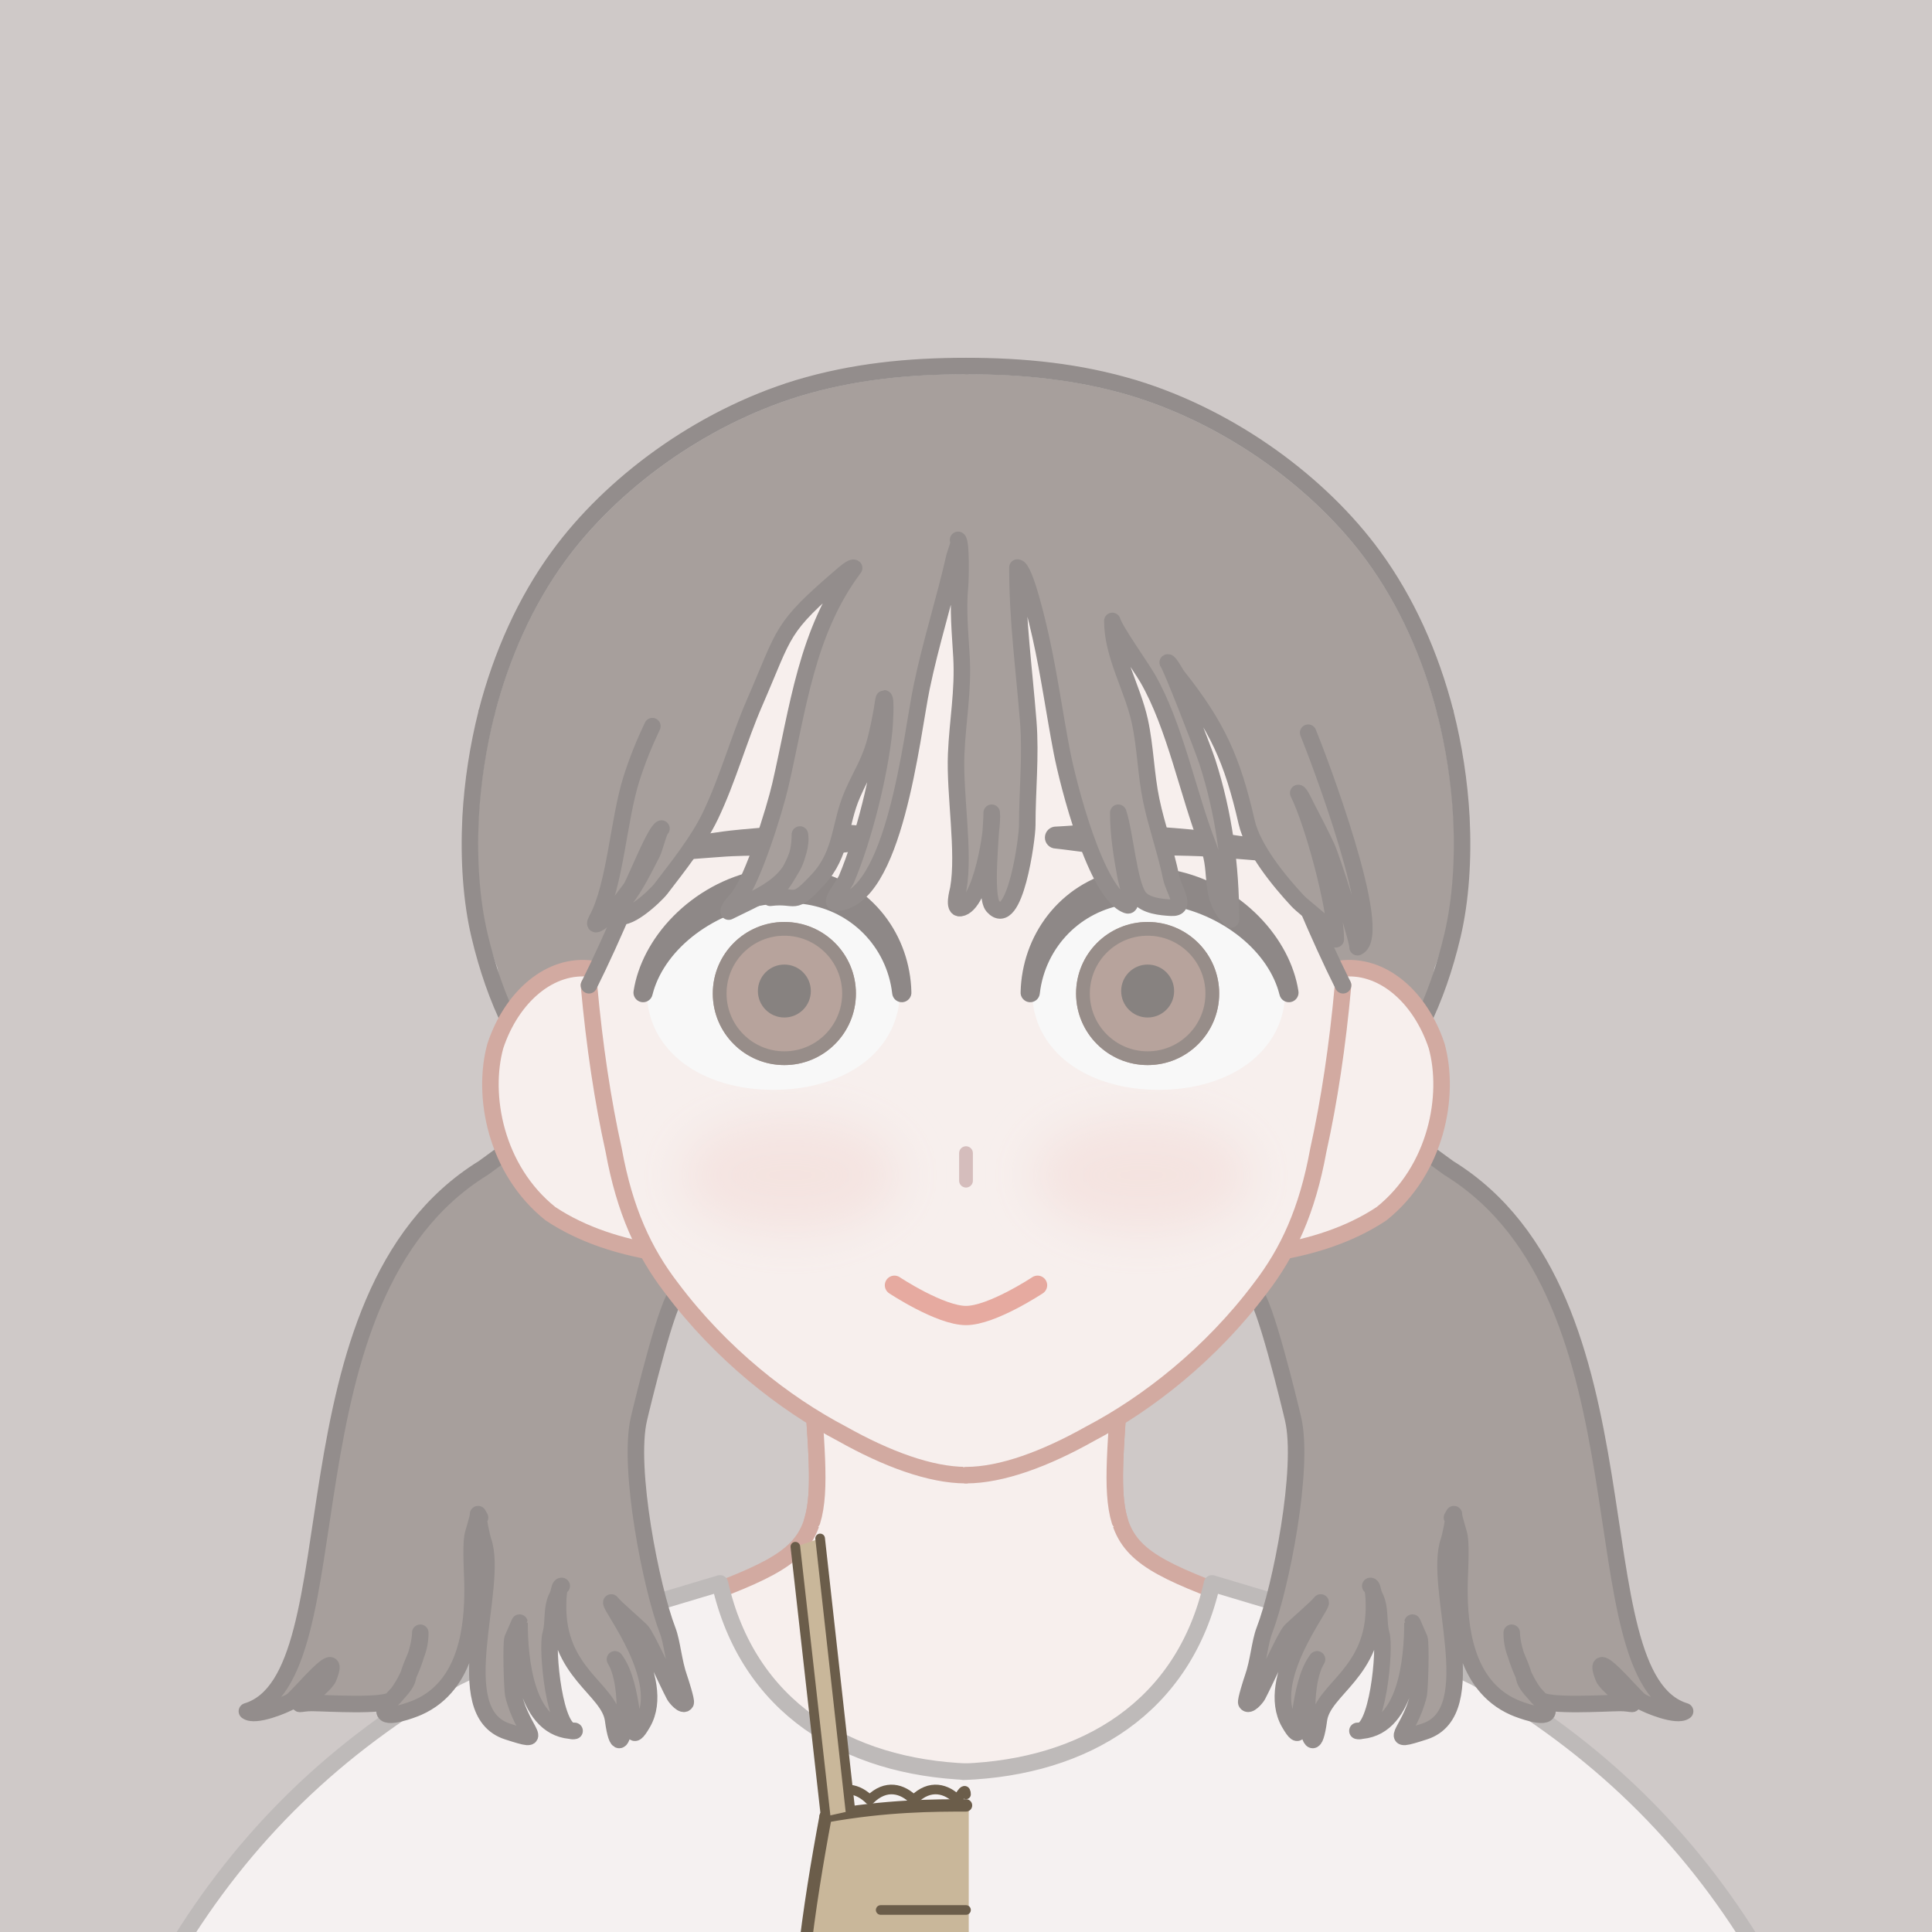
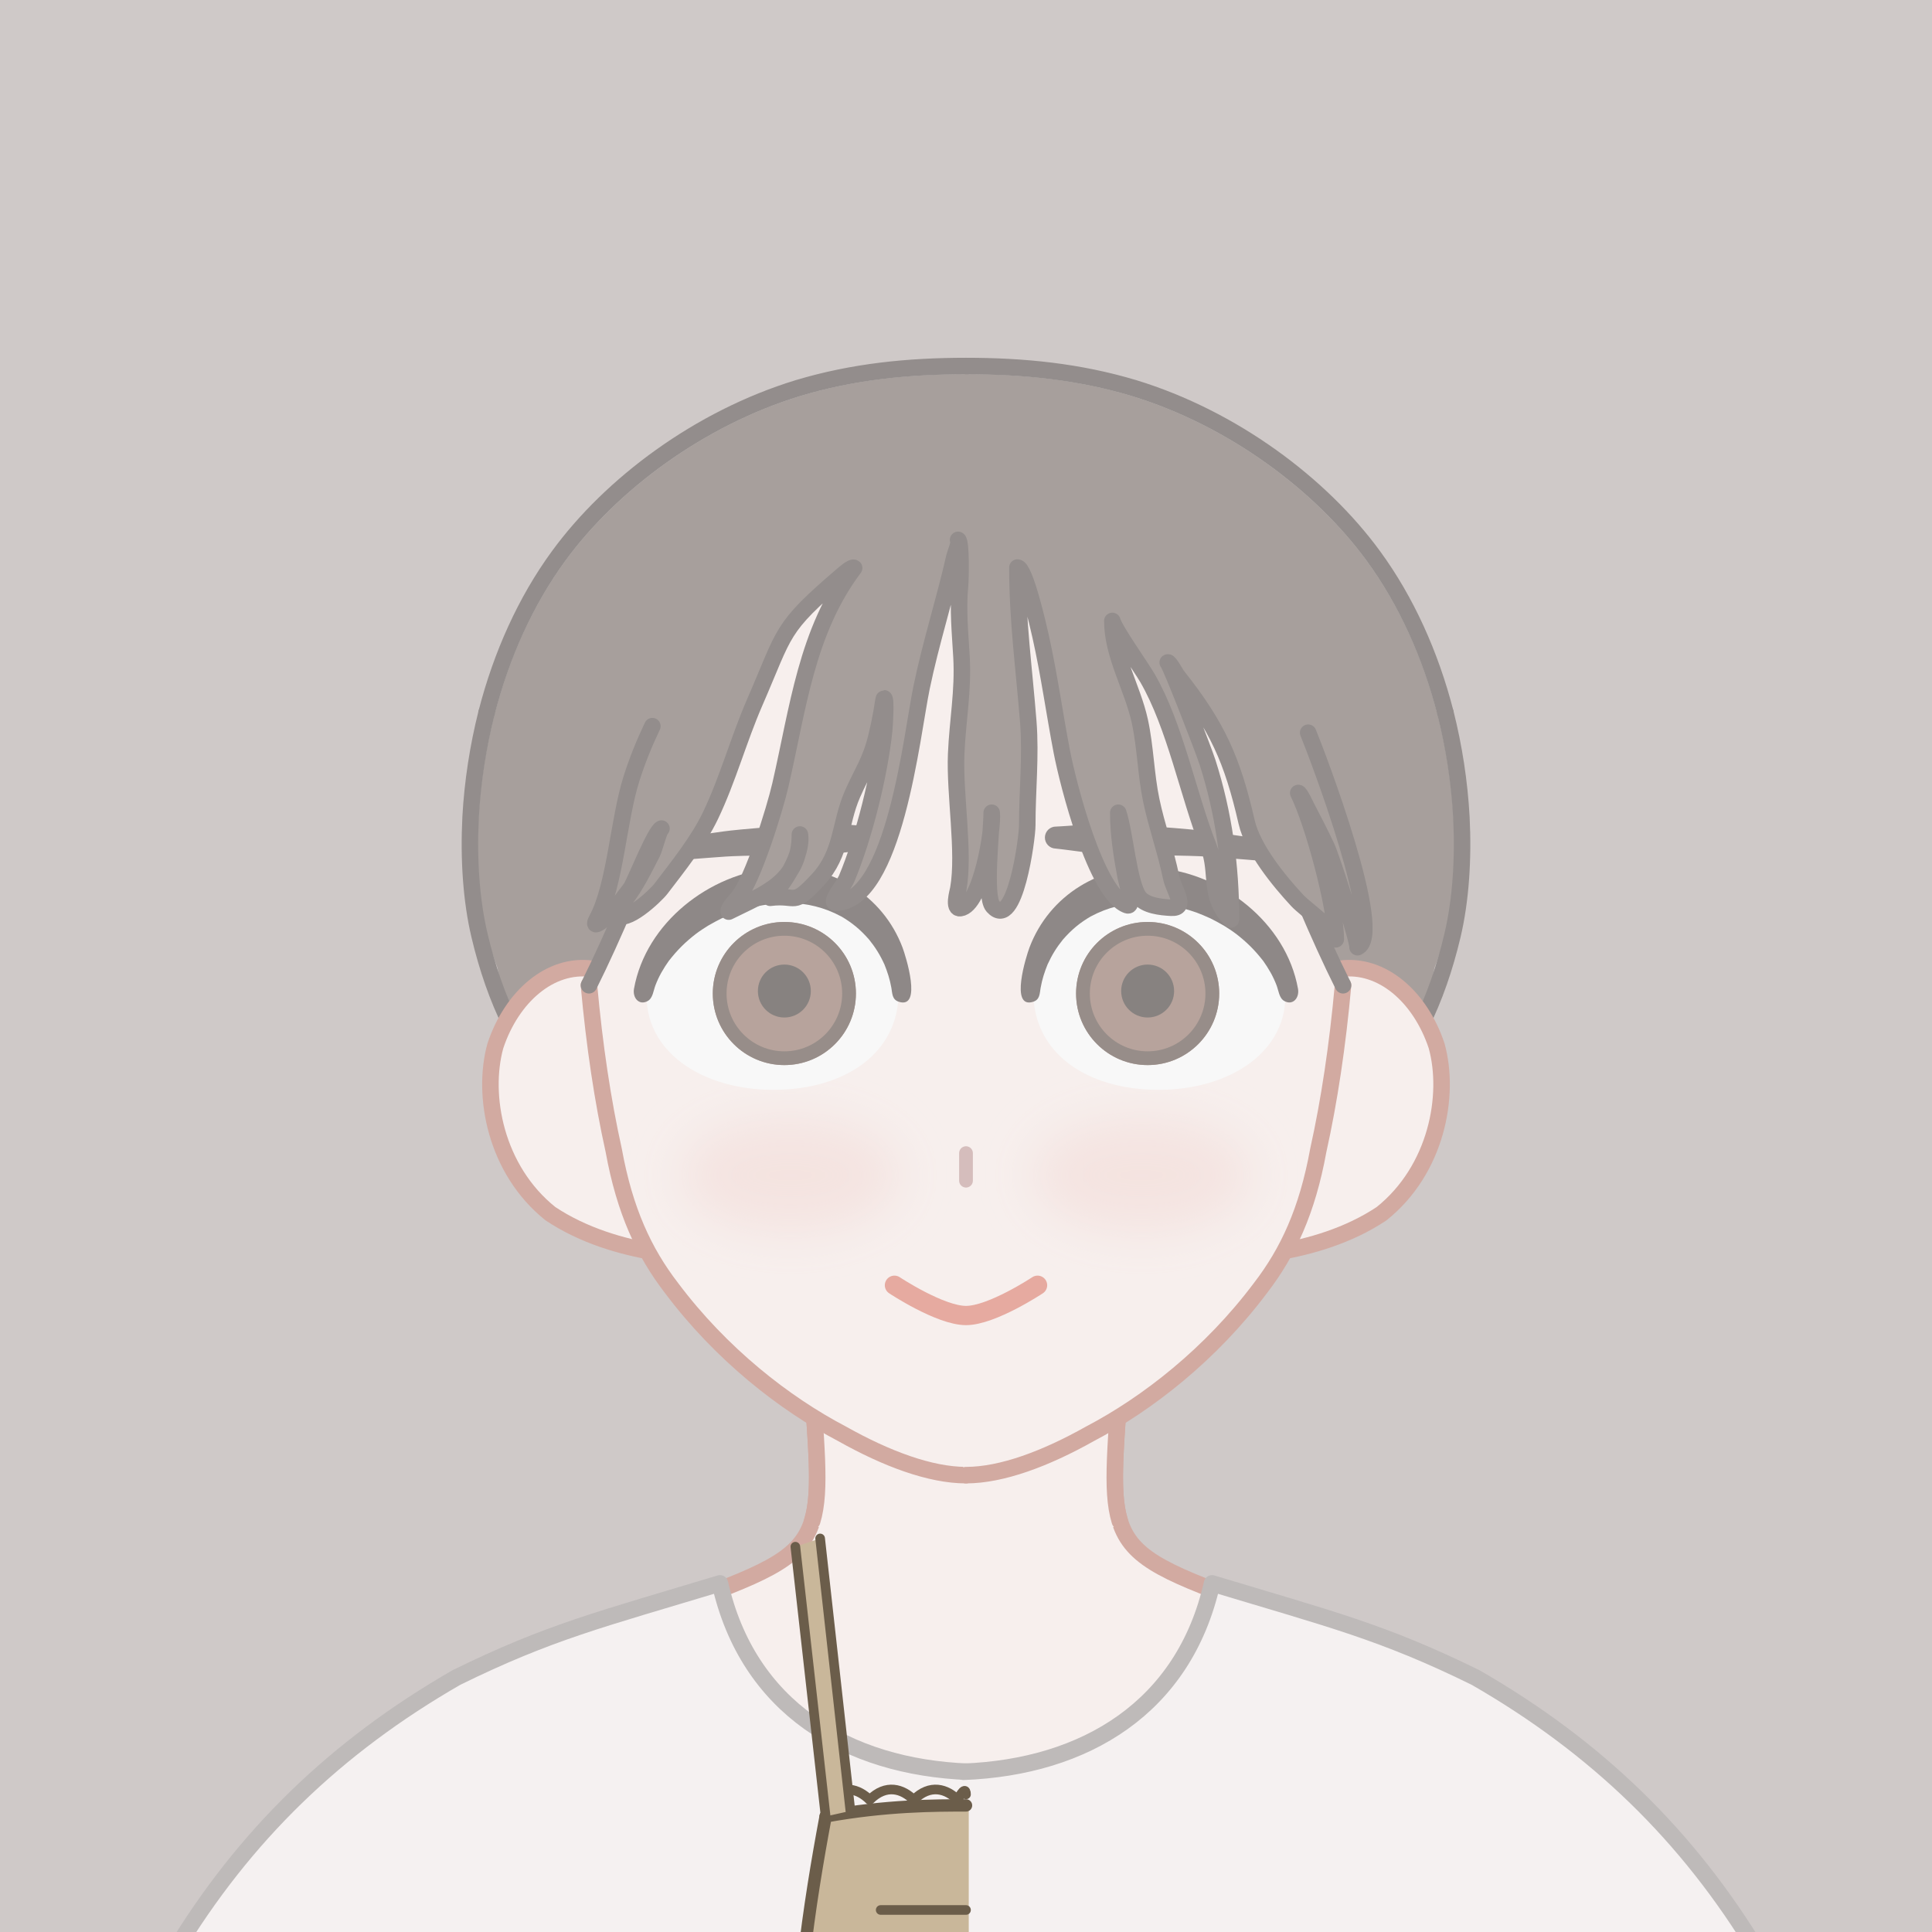
<svg xmlns="http://www.w3.org/2000/svg" width="702" height="702" viewBox="0 0 702 702">
  <g id="_ref">
    <g opacity="0.5">
      <defs>
        <clipPath id="makeup-blush-clip-path-32">
          <path d="M215.154 389.2 L359.154 389.2 L359.154 464.8 L215.154 464.8 Z" />
        </clipPath>
        <filter id="makeup-blush-filter-12" filterUnits="userSpaceOnUse" x="218.154" y="377" width="138" height="100" color-interpolation-filters="sRGB">
          <feGaussianBlur in="SourceGraphic" stdDeviation="9" color-interpolation-filters="linearRGB" />
        </filter>
        <clipPath id="cg-eye2">
-           <path d="M242 360 C242 338 262 326 288 326 C314 326 334 338 334 360 C334 382 314 396 288 396 C262 396 242 382 242 360 Z" fill="#ffffff" />
+           <path d="M242 360 C243.178 339.672 274.345 322.672 291.667 322.167 C315.335 321.476 333.5 338.667 333.5 360.667 C333.5 382.667 314 396 288 396 C262 396 240.727 381.963 242 360 Z" fill="#ffffff" />
        </clipPath>
      </defs>
      <rect width="702" height="702" fill="#ada19f" />
      <g data-layer="body">
        <g>
          <g>
            <path d="M295.671 489.536 C295.86 492.716 296.144 496.116 296.464 499.642 C297.826 514.657 301.926 539.769 294.878 553.441 C290.261 562.398 280.92 569.129 263.403 576.878 C201.389 604.31 121.546 617.454 90.97 686.317 C84.138 701.704 75.573 709.986 91.684 710.505 C172.929 713.121 257.936 710.936 339.784 711.863 C343.856 711.909 347.928 711.955 352 712 L352 490 C333.295 490 314.238 489.776 295.671 489.536 Z" fill="#fdeeea" />
            <path d="M82.239 710.936 C110.769 630.434 156.416 616.431 231.1 588.839 C305.46 561.366 299.091 568.122 294.374 492.286 C294.334 491.649 294.298 491.019 294.267 490.397" fill="none" stroke="#b46352" stroke-width="6" stroke-linecap="round" stroke-linejoin="round" />
            <path d="M214.397 621.514 C239.223 625.184 260.265 629.212 285.965 632.16 C304.952 634.337 315.621 632.997 329.595 648.055" fill="none" stroke="#b46352" stroke-width="5" stroke-linecap="round" opacity="0.35" />
          </g>
        </g>
        <g transform="translate(702 0) scale(-1 1)">
          <g>
            <path d="M295.671 489.536 C295.86 492.716 296.144 496.116 296.464 499.642 C297.826 514.657 301.926 539.769 294.878 553.441 C290.261 562.398 280.92 569.129 263.403 576.878 C201.389 604.31 121.546 617.454 90.97 686.317 C84.138 701.704 75.573 709.986 91.684 710.505 C172.929 713.121 257.936 710.936 339.784 711.863 C343.856 711.909 347.928 711.955 352 712 L352 490 C333.295 490 314.238 489.776 295.671 489.536 Z" fill="#fdeeea" />
            <path d="M82.239 710.936 C110.769 630.434 156.416 616.431 231.1 588.839 C305.46 561.366 299.091 568.122 294.374 492.286 C294.334 491.649 294.298 491.019 294.267 490.397" fill="none" stroke="#b46352" stroke-width="6" stroke-linecap="round" stroke-linejoin="round" />
            <path d="M214.397 621.514 C239.223 625.184 260.265 629.212 285.965 632.16 C304.952 634.337 315.621 632.997 329.595 648.055" fill="none" stroke="#b46352" stroke-width="5" stroke-linecap="round" opacity="0.35" />
          </g>
        </g>
      </g>
      <g data-layer="cloth">
        <g>
          <g />
          <g>
            <path d="M74.27 711.857 C75.096 711.857 79.455 711.785 79.27 710.857 C79.988 711.754 79.98 711.045 80.769 711.677 L352 712 L352 643.827 C352 643.827 331.27 644.738 331.27 640.857 C331.27 641.677 314.183 637.136 312.712 636.525 C293.686 628.622 281.108 615.775 268.622 596.894 C267.434 595.098 260.906 575.253 260.906 575.253 C260.906 575.253 250.529 579.563 238.02 583.014 C214.672 589.456 172.415 606.101 167.717 608.731 C138.02 625.357 104.398 654.614 83.864 679.173 C78.119 686.044 53.378 710.723 70.211 711.756 C71.508 711.835 72.891 711.857 74.27 711.857 Z" fill="#f9f2f1" />
            <path d="M63.073 709.523 C88.77 666.857 122.1 634.7 165.83 609.54 C199.77 592.857 218.52 588.357 261.6 575.333 C271.77 620.357 307.667 642.084 351.917 643.784" fill="none" stroke="#8b8382" stroke-width="6" stroke-linecap="round" stroke-linejoin="round" />
          </g>
        </g>
        <g transform="translate(702 0) scale(-1 1)">
          <g />
          <g>
            <path d="M74.27 711.857 C75.096 711.857 79.455 711.785 79.27 710.857 C79.988 711.754 79.98 711.045 80.769 711.677 L352 712 L352 643.827 C352 643.827 331.27 644.738 331.27 640.857 C331.27 641.677 314.183 637.136 312.712 636.525 C293.686 628.622 281.108 615.775 268.622 596.894 C267.434 595.098 260.906 575.253 260.906 575.253 C260.906 575.253 250.529 579.563 238.02 583.014 C214.672 589.456 172.415 606.101 167.717 608.731 C138.02 625.357 104.398 654.614 83.864 679.173 C78.119 686.044 53.378 710.723 70.211 711.756 C71.508 711.835 72.891 711.857 74.27 711.857 Z" fill="#f9f2f1" />
            <path d="M63.073 709.523 C88.77 666.857 122.1 634.7 165.83 609.54 C199.77 592.857 218.52 588.357 261.6 575.333 C271.77 620.357 307.667 642.084 351.917 643.784" fill="none" stroke="#8b8382" stroke-width="6" stroke-linecap="round" stroke-linejoin="round" />
          </g>
        </g>
      </g>
      <g data-layer="skinNeck">
        <g>
          <g>
            <path d="M296.464 499.642 C296.144 496.116 295.86 492.716 295.671 489.536 C314.238 489.776 333.295 490 352 490 L352 562.636 L351.354 562.564 L345.706 561.869 C333.876 560.36 321.926 558.6 310.081 557.018 C306.575 556.55 293.84 555.879 295.498 552.147 C301.677 538.233 297.784 514.195 296.464 499.642 Z" fill="#fdeeea" />
            <path d="M295.107 552.726 C298.619 541.358 296.351 524.081 294.374 492.286" fill="none" stroke="#b46352" stroke-width="6" stroke-linecap="round" stroke-linejoin="round" />
          </g>
        </g>
        <g transform="translate(702 0) scale(-1 1)">
          <g>
            <path d="M296.464 499.642 C296.144 496.116 295.86 492.716 295.671 489.536 C314.238 489.776 333.295 490 352 490 L352 562.636 L351.354 562.564 L345.706 561.869 C333.876 560.36 321.926 558.6 310.081 557.018 C306.575 556.55 293.84 555.879 295.498 552.147 C301.677 538.233 297.784 514.195 296.464 499.642 Z" fill="#fdeeea" />
            <path d="M295.107 552.726 C298.619 541.358 296.351 524.081 294.374 492.286" fill="none" stroke="#b46352" stroke-width="6" stroke-linecap="round" stroke-linejoin="round" />
          </g>
        </g>
      </g>
-       <g data-layer="hairMid">
-         <g>
-           <g>
-             <path d="M246.346 470.051 C252.058 457.884 251.33 448.199 243.07 434.669 C238.956 426.719 237.325 420.839 228.711 415.289 C206.623 401.069 195.92 409.499 175.625 424.389 C99.328 471.409 130.552 609.403 89.711 621.793 C92.696 624.063 103.403 619.583 105.822 618.153 C108.255 616.713 124.757 596.133 119.336 609.653 C118.582 611.533 113.631 615.683 111.427 617.133 C106.635 620.283 109.057 618.723 113.403 618.773 C118.927 618.823 139.489 620.153 142.388 617.583 C147.818 612.773 152.711 599.273 152.711 593.263 C152.711 600.773 149.385 603.763 148.149 609.773 C147.304 613.873 139.593 619.023 139.706 621.733 C139.843 625.043 149.803 621.283 151.883 620.363 C170.299 612.233 171.711 589.693 171.711 577.413 C171.711 572.163 170.979 563.063 171.67 558.353 C171.876 556.953 173.9 551.093 173.711 550.173 C173.96 550.589 174.197 551.005 174.421 551.422 L174.11 550.922 C173.439 551.258 175.192 558.829 175.579 559.922 C181.477 576.576 162.297 622.015 184.409 629.153 C199.261 633.947 190.038 630.137 186.546 615.971 C186.03 613.875 185.61 597.159 186.226 595.409 C186.446 594.785 188.796 589.666 188.777 589.589 C188.777 602.195 190.785 628.922 208.777 628.922 C201.455 630.753 198.534 598.933 200.068 593.773 C201.338 589.499 200.169 584.271 202.538 579.84 C203.243 578.52 203.238 576.081 204.11 576.256 C202.849 576.003 202.797 581.895 202.777 582.922 C202.285 607.842 221.252 613.552 222.777 624.922 C225.695 646.676 230.392 614.04 223.444 602.922 C227.157 607.873 228.466 615.721 229.444 621.589 C230.324 626.871 228.975 634.026 233.57 626.033 C242.692 610.164 221.67 584.015 222.11 582.256 C223.525 584.142 230.728 590.225 232.983 592.471 C235.024 594.505 242.514 611.398 245.016 616.038 C245.475 616.889 248.24 620.248 249.146 618.672 C249.502 618.052 247.263 611.007 246.804 609.719 C244.719 603.857 244.271 596.797 242.595 592.453 C236.61 576.947 227.965 533.366 232.163 515.515 C233.177 511.198 242.851 470.916 246.346 470.051 Z" fill="#5d4e48" stroke="#352a27" stroke-width="6" stroke-linecap="round" stroke-linejoin="round" />
-           </g>
-         </g>
-         <g transform="translate(702 0) scale(-1 1)">
-           <g>
-             <path d="M246.346 470.051 C252.058 457.884 251.33 448.199 243.07 434.669 C238.956 426.719 237.325 420.839 228.711 415.289 C206.623 401.069 195.92 409.499 175.625 424.389 C99.328 471.409 130.552 609.403 89.711 621.793 C92.696 624.063 103.403 619.583 105.822 618.153 C108.255 616.713 124.757 596.133 119.336 609.653 C118.582 611.533 113.631 615.683 111.427 617.133 C106.635 620.283 109.057 618.723 113.403 618.773 C118.927 618.823 139.489 620.153 142.388 617.583 C147.818 612.773 152.711 599.273 152.711 593.263 C152.711 600.773 149.385 603.763 148.149 609.773 C147.304 613.873 139.593 619.023 139.706 621.733 C139.843 625.043 149.803 621.283 151.883 620.363 C170.299 612.233 171.711 589.693 171.711 577.413 C171.711 572.163 170.979 563.063 171.67 558.353 C171.876 556.953 173.9 551.093 173.711 550.173 C173.96 550.589 174.197 551.005 174.421 551.422 L174.11 550.922 C173.439 551.258 175.192 558.829 175.579 559.922 C181.477 576.576 162.297 622.015 184.409 629.153 C199.261 633.947 190.038 630.137 186.546 615.971 C186.03 613.875 185.61 597.159 186.226 595.409 C186.446 594.785 188.796 589.666 188.777 589.589 C188.777 602.195 190.785 628.922 208.777 628.922 C201.455 630.753 198.534 598.933 200.068 593.773 C201.338 589.499 200.169 584.271 202.538 579.84 C203.243 578.52 203.238 576.081 204.11 576.256 C202.849 576.003 202.797 581.895 202.777 582.922 C202.285 607.842 221.252 613.552 222.777 624.922 C225.695 646.676 230.392 614.04 223.444 602.922 C227.157 607.873 228.466 615.721 229.444 621.589 C230.324 626.871 228.975 634.026 233.57 626.033 C242.692 610.164 221.67 584.015 222.11 582.256 C223.525 584.142 230.728 590.225 232.983 592.471 C235.024 594.505 242.514 611.398 245.016 616.038 C245.475 616.889 248.24 620.248 249.146 618.672 C249.502 618.052 247.263 611.007 246.804 609.719 C244.719 603.857 244.271 596.797 242.595 592.453 C236.61 576.947 227.965 533.366 232.163 515.515 C233.177 511.198 242.851 470.916 246.346 470.051 Z" fill="#5d4e48" stroke="#352a27" stroke-width="6" stroke-linecap="round" stroke-linejoin="round" />
-           </g>
-         </g>
-       </g>
      <g data-layer="hairBase">
        <g>
          <g>
            <path d="M352 381.448 L352 135.951 L351.016 135.951 C330.344 135.951 310.656 137.919 290.968 143.826 C255.53 154.654 224.03 178.279 205.327 203.873 C186.623 229.467 175.795 262.936 173.826 297.39 C172.842 317.077 174.811 336.765 180.717 351.531 C182.027 358.081 184.209 364.632 187.262 370.602 C187.365 370.682 201.168 393.038 203.562 396.448 C204.832 398.257 211.612 404.019 213.517 405.842 C223.248 415.153 227.833 417.061 239.562 423.948 C253.821 432.321 287.168 441.633 303.192 437.819 C328.028 431.907 350.54 430.17 351.074 398.222 C351.102 396.519 351.452 381.949 352 381.448 Z" fill="#5d4e48" />
          </g>
          <g>
            <path d="M351 133 C330 133 310 135 290 141 C254 152 222 176 203 202 C191 218.4 182.2 238 176.8 259" fill="none" stroke="#352a27" stroke-width="6" stroke-linecap="round" stroke-linejoin="round" />
          </g>
          <g>
            <path d="M176.8 259 C173.7 271.3 171.7 284.1 171 297 C170.247 312.067 171.196 327.134 174.275 340.064 C179.731 362.97 189.199 384.12 205.639 400.625 C218.159 413.194 231.61 422.103 248.042 428.491 C248.47 428.658 248.896 428.816 249.319 428.964 C252.635 430.122 260.334 430.818 262.896 432.282" fill="none" stroke="#352a27" stroke-width="6" stroke-linecap="round" stroke-linejoin="round" />
          </g>
        </g>
        <g transform="translate(702 0) scale(-1 1)">
          <g>
            <path d="M352 381.448 L352 135.951 L351.016 135.951 C330.344 135.951 310.656 137.919 290.968 143.826 C255.53 154.654 224.03 178.279 205.327 203.873 C186.623 229.467 175.795 262.936 173.826 297.39 C172.842 317.077 174.811 336.765 180.717 351.531 C182.027 358.081 184.209 364.632 187.262 370.602 C187.365 370.682 201.168 393.038 203.562 396.448 C204.832 398.257 211.612 404.019 213.517 405.842 C223.248 415.153 227.833 417.061 239.562 423.948 C253.821 432.321 287.168 441.633 303.192 437.819 C328.028 431.907 350.54 430.17 351.074 398.222 C351.102 396.519 351.452 381.949 352 381.448 Z" fill="#5d4e48" />
          </g>
          <g>
            <path d="M351 133 C330 133 310 135 290 141 C254 152 222 176 203 202 C191 218.4 182.2 238 176.8 259" fill="none" stroke="#352a27" stroke-width="6" stroke-linecap="round" stroke-linejoin="round" />
          </g>
          <g>
            <path d="M176.8 259 C173.7 271.3 171.7 284.1 171 297 C170.247 312.067 171.196 327.134 174.275 340.064 C179.731 362.97 189.199 384.12 205.639 400.625 C218.159 413.194 231.61 422.103 248.042 428.491 C248.47 428.658 248.896 428.816 249.319 428.964 C252.635 430.122 260.334 430.818 262.896 432.282" fill="none" stroke="#352a27" stroke-width="6" stroke-linecap="round" stroke-linejoin="round" />
          </g>
        </g>
      </g>
      <g data-layer="ear">
        <g>
          <g>
            <path d="M215 352 C200 350 186 362 180 380 C175 398 180 425 200 441 C212 449 226 453 238 455 L225 380 Z" fill="#fdeeea" />
            <path d="M215 352 C200 350 186 362 180 380 C175 398 180 425 200 441 C212 449 226 453 238 455" fill="none" stroke="#b46352" stroke-width="6" stroke-linecap="round" stroke-linejoin="round" />
          </g>
        </g>
        <g transform="translate(702 0) scale(-1 1)">
          <g>
            <path d="M215 352 C200 350 186 362 180 380 C175 398 180 425 200 441 C212 449 226 453 238 455 L225 380 Z" fill="#fdeeea" />
            <path d="M215 352 C200 350 186 362 180 380 C175 398 180 425 200 441 C212 449 226 453 238 455" fill="none" stroke="#b46352" stroke-width="6" stroke-linecap="round" stroke-linejoin="round" />
          </g>
        </g>
      </g>
      <g data-layer="face">
        <g>
          <g>
            <path d="M352 200 L351 200 C322 200 296 208 278 228 C262 246 250 272 240 298 C232 318 223 340 214 358 C216 380 219 400 223 418 C227 440 234 455 244 468 C262 492 285 510 306 521 C322 530 338 536 351 536 L352 536 Z" fill="#fdeeea" />
            <path d="M214 358 C216 380 219 400 223 418 C227 440 234 455 244 468 C262 492 285 510 306 521 C322 530 338 536 351 536" fill="none" stroke="#b46352" stroke-width="6" stroke-linecap="round" stroke-linejoin="round" />
          </g>
        </g>
        <g transform="translate(702 0) scale(-1 1)">
          <g>
            <path d="M352 200 L351 200 C322 200 296 208 278 228 C262 246 250 272 240 298 C232 318 223 340 214 358 C216 380 219 400 223 418 C227 440 234 455 244 468 C262 492 285 510 306 521 C322 530 338 536 351 536 L352 536 Z" fill="#fdeeea" />
            <path d="M214 358 C216 380 219 400 223 418 C227 440 234 455 244 468 C262 492 285 510 306 521 C322 530 338 536 351 536" fill="none" stroke="#b46352" stroke-width="6" stroke-linecap="round" stroke-linejoin="round" />
          </g>
        </g>
      </g>
      <g data-layer="makeup">
        <g>
          <g>
            <g clip-path="url(#makeup-blush-clip-path-32)">
              <g filter="url(#makeup-blush-filter-12)">
                <ellipse cx="287.154" cy="427" rx="40" ry="21" fill="#f3bfb8" opacity="0.5" />
              </g>
            </g>
          </g>
        </g>
        <g transform="translate(702 0) scale(-1 1)">
          <g>
            <g clip-path="url(#makeup-blush-clip-path-32)">
              <g filter="url(#makeup-blush-filter-12)">
                <ellipse cx="287.154" cy="427" rx="40" ry="21" fill="#f3bfb8" opacity="0.5" />
              </g>
            </g>
          </g>
        </g>
      </g>
      <g data-layer="mouth">
        <g>
          <path d="M351 419 L351 429" fill="none" stroke="#b98a88" stroke-width="5" stroke-linecap="round" />
        </g>
        <g>
          <path d="M325 467 C325 467 341.59 478 351 478 C360.41 478 377 467 377 467" fill="none" stroke="#dc6450" stroke-width="7" stroke-linecap="round" stroke-linejoin="round" />
        </g>
      </g>
      <g data-layer="eye">
        <g transform="translate(285 361) scale(1) translate(-292 -361)">
-           <path d="M242 360 C242 338 262 326 288 326 C314 326 334 338 334 360 C334 382 314 396 288 396 C262 396 242 382 242 360 Z" fill="#ffffff" />
+           <path d="M242 360 C243.178 339.672 274.345 322.672 291.667 322.167 C315.335 321.476 333.5 338.667 333.5 360.667 C333.5 382.667 314 396 288 396 C262 396 240.727 381.963 242 360 Z" fill="#ffffff" />
          <g clip-path="url(#cg-eye2)">
            <g transform="translate(292 361) scale(0.26)">
              <g transform="translate(-110 -110) scale(1)">
                <g>
                  <circle cx="110" cy="110" r="100" fill="#7e5647" />
                  <circle cx="110" cy="106.526" r="37" fill="#1e1410" />
                </g>
              </g>
            </g>
            <circle cx="292" cy="361" r="23.5" fill="none" stroke="#3e2a22" stroke-width="5" />
          </g>
          <g>
-             <polygon points="237.252,359.897 237.551,358.24 237.883,356.76 237.941,356.513 238.406,354.792 238.803,353.526 238.951,353.061 239.578,351.317 239.962,350.368 240.28,349.584 241.058,347.862 241.344,347.294 241.925,346.127 242.867,344.408 242.928,344.314 243.885,342.708 244.617,341.579 244.985,341.016 246.164,339.343 246.569,338.814 247.417,337.698 248.568,336.29 248.745,336.08 250.15,334.489 250.84,333.764 251.624,332.938 253.169,331.426 253.251,331.357 254.778,329.959 255.664,329.208 256.451,328.542 258.188,327.176 258.338,327.071 259.976,325.871 260.978,325.193 261.816,324.627 263.713,323.445 263.884,323.351 265.648,322.334 266.723,321.768 267.619,321.299 269.636,320.333 269.832,320.251 271.687,319.443 272.839,318.994 273.747,318.642 275.844,317.917 276.12,317.835 277.977,317.271 279.259,316.935 280.089,316.72 282.225,316.252 282.674,316.172 284.386,315.867 285.904,315.658 286.538,315.572 288.676,315.367 289.401,315.327 290.829,315.25 292.642,315.226 293.004,315.221 295.029,315.28 296.147,315.36 297.018,315.423 298.974,315.649 299.642,315.754 300.899,315.956 302.839,316.351 303.092,316.412 304.736,316.824 306.239,317.271 306.592,317.373 308.418,318.001 309.548,318.446 310.23,318.713 311.993,319.495 312.749,319.869 313.708,320.347 315.391,321.276 315.82,321.534 317.035,322.277 318.624,323.341 318.745,323.424 320.158,324.467 321.316,325.4 321.654,325.667 323.091,326.923 323.903,327.696 324.47,328.235 325.79,329.602 326.297,330.172 327.055,331.028 328.256,332.499 328.49,332.806 329.392,334.018 330.352,335.425 330.465,335.582 331.471,337.186 332.122,338.33 332.409,338.828 333.281,340.508 333.67,341.338 334.08,342.214 334.808,343.949 334.992,344.434 335.468,345.715 336.057,347.505 336.088,347.599 336.571,349.304 336.901,350.668 337.014,351.126 337.388,352.973 337.543,353.928 337.688,354.817 337.915,356.668 337.962,357.21 338.072,358.537 338.153,360.357 338.146,361.044 338.006,361.715 337.737,362.346 337.35,362.913 336.861,363.394 336.286,363.769 335.65,364.026 334.976,364.153 334.29,364.146 333.618,364.006 332.987,363.737 332.42,363.35 331.94,362.861 331.564,362.286 331.308,361.65 331.18,360.976 330.952,359.311 330.741,358.141 330.667,357.75 330.321,356.221 330.125,355.498 329.911,354.712 329.435,353.212 329.326,352.918 328.903,351.751 328.295,350.262 328.289,350.247 332.186,348.915 328.346,350.404 327.667,348.922 327.122,347.855 326.963,347.551 326.209,346.222 325.793,345.553 325.404,344.931 324.546,343.673 324.313,343.364 323.644,342.461 322.641,341.211 326.581,338.437 322.758,341.37 322.695,341.298 321.707,340.166 320.806,339.215 320.678,339.088 319.611,338.057 318.914,337.435 318.503,337.07 317.368,336.138 316.918,335.8 316.202,335.257 315.002,334.422 314.826,334.316 313.769,333.636 312.455,332.862 312.429,332.847 315.575,328.126 312.628,332.973 311.255,332.235 310.187,331.716 309.949,331.605 308.63,331.03 307.86,330.729 307.304,330.513 305.949,330.043 305.483,329.903 304.56,329.62 303.179,329.254 303.067,329.233 301.785,328.941 300.369,328.674 300.36,328.676 298.901,328.459 297.886,328.344 297.468,328.298 296.013,328.186 295.393,328.162 294.522,328.124 292.996,328.113 292.886,328.117 291.308,328.156 290.115,328.224 289.625,328.251 287.955,328.397 287.555,328.445 286.26,328.598 284.767,328.824 284.542,328.856 282.84,329.164 282.225,329.296 281.147,329.526 279.48,329.94 279.412,329.953 277.697,330.432 276.975,330.658 276,330.962 274.294,331.56 274.289,331.557 272.589,332.208 271.847,332.519 270.917,332.909 269.253,333.675 269.166,333.715 266.483,328.557 269.341,333.62 267.607,334.487 266.89,334.872 265.995,335.352 264.409,336.278 264.333,336.322 261.3,331.723 264.49,336.215 262.858,337.24 262.157,337.711 261.347,338.255 259.821,339.363 259.808,339.373 256.523,335.37 259.946,339.255 258.454,340.418 257.716,341.032 257.083,341.559 255.762,342.739 255.685,342.806 254.501,343.949 253.647,344.833 253.301,345.188 252.159,346.459 251.834,346.845 251.082,347.752 250.048,349.104 250.03,349.127 246.472,346.733 250.12,348.988 249.134,350.389 248.514,351.347 248.254,351.743 247.457,353.088 247.132,353.691 246.724,354.451 246.056,355.833 245.922,356.135 245.462,357.208 244.942,358.578 244.909,358.668 244.488,359.962 244.081,361.436 243.865,362.087 243.527,362.684 243.078,363.203 242.537,363.625 241.924,363.933 241.262,364.116 240.578,364.166 239.897,364.081 239.246,363.865 238.649,363.527 238.13,363.078 237.708,362.537 237.4,361.924 237.218,361.262 237.168,360.578" fill="#2b201d" />
+             <path d="M328.289 350.247 L328.346 350.404 C326.72 346.855 325.084 344.255 322.641 341.211 L322.758 341.37 C319.598 337.758 316.589 335.249 312.429 332.847 L312.628 332.973 C300.334 326.364 287.171 327.046 274.294 331.56 L274.289 331.557 C272.521 332.234 270.886 332.924 269.166 333.715 L269.341 333.62 C267.606 334.487 266.011 335.351 264.333 336.322 L264.49 336.215 C262.896 337.216 261.303 338.226 259.808 339.373 L259.946 339.255 C255.932 342.384 253.172 345.112 250.03 349.127 L250.12 348.988 C248.035 351.95 246.428 354.662 245.138 358.063 C244.417 359.962 244.212 362.663 242.378 363.705 C239.23 365.493 236.768 362.578 237.37 359.245 C241.705 335.218 264.857 317.36 288.406 315.393 C309.011 313.672 327.776 325.333 334.927 344.263 C336.104 347.378 342.185 366.695 333.618 364.006 C331.101 363.216 331.256 360.996 330.878 358.899 C330.309 355.745 329.477 353.208 328.289 350.247 Z" fill="#2b201d" />
          </g>
        </g>
        <g transform="translate(702 0) scale(-1 1)">
          <g transform="translate(285 361) scale(1) translate(-292 -361)">
-             <path d="M242 360 C242 338 262 326 288 326 C314 326 334 338 334 360 C334 382 314 396 288 396 C262 396 242 382 242 360 Z" fill="#ffffff" />
+             <path d="M242 360 C243.178 339.672 274.345 322.672 291.667 322.167 C315.335 321.476 333.5 338.667 333.5 360.667 C333.5 382.667 314 396 288 396 C262 396 240.727 381.963 242 360 Z" fill="#ffffff" />
            <g clip-path="url(#cg-eye2)">
              <g transform="translate(292 361) scale(0.26)">
                <g transform="translate(-110 -110) scale(1)">
                  <g>
                    <circle cx="110" cy="110" r="100" fill="#7e5647" />
                    <circle cx="110" cy="106.526" r="37" fill="#1e1410" />
                  </g>
                </g>
              </g>
              <circle cx="292" cy="361" r="23.5" fill="none" stroke="#3e2a22" stroke-width="5" />
            </g>
            <g>
-               <polygon points="237.252,359.897 237.551,358.24 237.883,356.76 237.941,356.513 238.406,354.792 238.803,353.526 238.951,353.061 239.578,351.317 239.962,350.368 240.28,349.584 241.058,347.862 241.344,347.294 241.925,346.127 242.867,344.408 242.928,344.314 243.885,342.708 244.617,341.579 244.985,341.016 246.164,339.343 246.569,338.814 247.417,337.698 248.568,336.29 248.745,336.08 250.15,334.489 250.84,333.764 251.624,332.938 253.169,331.426 253.251,331.357 254.778,329.959 255.664,329.208 256.451,328.542 258.188,327.176 258.338,327.071 259.976,325.871 260.978,325.193 261.816,324.627 263.713,323.445 263.884,323.351 265.648,322.334 266.723,321.768 267.619,321.299 269.636,320.333 269.832,320.251 271.687,319.443 272.839,318.994 273.747,318.642 275.844,317.917 276.12,317.835 277.977,317.271 279.259,316.935 280.089,316.72 282.225,316.252 282.674,316.172 284.386,315.867 285.904,315.658 286.538,315.572 288.676,315.367 289.401,315.327 290.829,315.25 292.642,315.226 293.004,315.221 295.029,315.28 296.147,315.36 297.018,315.423 298.974,315.649 299.642,315.754 300.899,315.956 302.839,316.351 303.092,316.412 304.736,316.824 306.239,317.271 306.592,317.373 308.418,318.001 309.548,318.446 310.23,318.713 311.993,319.495 312.749,319.869 313.708,320.347 315.391,321.276 315.82,321.534 317.035,322.277 318.624,323.341 318.745,323.424 320.158,324.467 321.316,325.4 321.654,325.667 323.091,326.923 323.903,327.696 324.47,328.235 325.79,329.602 326.297,330.172 327.055,331.028 328.256,332.499 328.49,332.806 329.392,334.018 330.352,335.425 330.465,335.582 331.471,337.186 332.122,338.33 332.409,338.828 333.281,340.508 333.67,341.338 334.08,342.214 334.808,343.949 334.992,344.434 335.468,345.715 336.057,347.505 336.088,347.599 336.571,349.304 336.901,350.668 337.014,351.126 337.388,352.973 337.543,353.928 337.688,354.817 337.915,356.668 337.962,357.21 338.072,358.537 338.153,360.357 338.146,361.044 338.006,361.715 337.737,362.346 337.35,362.913 336.861,363.394 336.286,363.769 335.65,364.026 334.976,364.153 334.29,364.146 333.618,364.006 332.987,363.737 332.42,363.35 331.94,362.861 331.564,362.286 331.308,361.65 331.18,360.976 330.952,359.311 330.741,358.141 330.667,357.75 330.321,356.221 330.125,355.498 329.911,354.712 329.435,353.212 329.326,352.918 328.903,351.751 328.295,350.262 328.289,350.247 332.186,348.915 328.346,350.404 327.667,348.922 327.122,347.855 326.963,347.551 326.209,346.222 325.793,345.553 325.404,344.931 324.546,343.673 324.313,343.364 323.644,342.461 322.641,341.211 326.581,338.437 322.758,341.37 322.695,341.298 321.707,340.166 320.806,339.215 320.678,339.088 319.611,338.057 318.914,337.435 318.503,337.07 317.368,336.138 316.918,335.8 316.202,335.257 315.002,334.422 314.826,334.316 313.769,333.636 312.455,332.862 312.429,332.847 315.575,328.126 312.628,332.973 311.255,332.235 310.187,331.716 309.949,331.605 308.63,331.03 307.86,330.729 307.304,330.513 305.949,330.043 305.483,329.903 304.56,329.62 303.179,329.254 303.067,329.233 301.785,328.941 300.369,328.674 300.36,328.676 298.901,328.459 297.886,328.344 297.468,328.298 296.013,328.186 295.393,328.162 294.522,328.124 292.996,328.113 292.886,328.117 291.308,328.156 290.115,328.224 289.625,328.251 287.955,328.397 287.555,328.445 286.26,328.598 284.767,328.824 284.542,328.856 282.84,329.164 282.225,329.296 281.147,329.526 279.48,329.94 279.412,329.953 277.697,330.432 276.975,330.658 276,330.962 274.294,331.56 274.289,331.557 272.589,332.208 271.847,332.519 270.917,332.909 269.253,333.675 269.166,333.715 266.483,328.557 269.341,333.62 267.607,334.487 266.89,334.872 265.995,335.352 264.409,336.278 264.333,336.322 261.3,331.723 264.49,336.215 262.858,337.24 262.157,337.711 261.347,338.255 259.821,339.363 259.808,339.373 256.523,335.37 259.946,339.255 258.454,340.418 257.716,341.032 257.083,341.559 255.762,342.739 255.685,342.806 254.501,343.949 253.647,344.833 253.301,345.188 252.159,346.459 251.834,346.845 251.082,347.752 250.048,349.104 250.03,349.127 246.472,346.733 250.12,348.988 249.134,350.389 248.514,351.347 248.254,351.743 247.457,353.088 247.132,353.691 246.724,354.451 246.056,355.833 245.922,356.135 245.462,357.208 244.942,358.578 244.909,358.668 244.488,359.962 244.081,361.436 243.865,362.087 243.527,362.684 243.078,363.203 242.537,363.625 241.924,363.933 241.262,364.116 240.578,364.166 239.897,364.081 239.246,363.865 238.649,363.527 238.13,363.078 237.708,362.537 237.4,361.924 237.218,361.262 237.168,360.578" fill="#2b201d" />
+               <path d="M328.289 350.247 L328.346 350.404 C326.72 346.855 325.084 344.255 322.641 341.211 L322.758 341.37 C319.598 337.758 316.589 335.249 312.429 332.847 L312.628 332.973 C300.334 326.364 287.171 327.046 274.294 331.56 L274.289 331.557 C272.521 332.234 270.886 332.924 269.166 333.715 L269.341 333.62 C267.606 334.487 266.011 335.351 264.333 336.322 L264.49 336.215 C262.896 337.216 261.303 338.226 259.808 339.373 L259.946 339.255 C255.932 342.384 253.172 345.112 250.03 349.127 L250.12 348.988 C248.035 351.95 246.428 354.662 245.138 358.063 C244.417 359.962 244.212 362.663 242.378 363.705 C239.23 365.493 236.768 362.578 237.37 359.245 C241.705 335.218 264.857 317.36 288.406 315.393 C309.011 313.672 327.776 325.333 334.927 344.263 C336.104 347.378 342.185 366.695 333.618 364.006 C331.101 363.216 331.256 360.996 330.878 358.899 C330.309 355.745 329.477 353.208 328.289 350.247 Z" fill="#2b201d" />
            </g>
          </g>
        </g>
      </g>
      <g data-layer="hairLine">
        <g>
          <g>
            <path d="M351 200 C322 200 296 208 278 228 C262 246 250 272 240 298 C232 318 223 340 214 358" fill="none" stroke="#352a27" stroke-width="6" stroke-linecap="round" stroke-linejoin="round" />
          </g>
        </g>
        <g transform="translate(702 0) scale(-1 1)">
          <g>
            <path d="M351 200 C322 200 296 208 278 228 C262 246 250 272 240 298 C232 318 223 340 214 358" fill="none" stroke="#352a27" stroke-width="6" stroke-linecap="round" stroke-linejoin="round" />
          </g>
        </g>
      </g>
      <g data-layer="brow">
        <g>
          <g transform="translate(-7 0)">
            <g>
              <g>
                <path d="M251.563 304.691 L255.184 304.191 L258.804 303.682 L262.422 303.165 L264.202 302.909 L266.052 302.647 L269.671 302.131 L269.885 302.102 L272.476 301.783 L273.478 301.681 L276.448 301.377 L277.18 301.313 L280.822 300.993 L282.158 300.878 L284.513 300.7 L288.158 300.433 L290.032 300.3 L291.841 300.188 L295.489 299.974 L299.137 299.777 L300.11 299.728 L302.817 299.614 L306.468 299.48 L307.714 299.451 L308.96 299.444 L310.208 299.458 L311.456 299.489 L312.704 299.536 L312.854 299.541 L313.976 299.599 L315.225 299.674 L316.474 299.757 L317.723 299.845 L318.973 299.935 L320.222 300.025 L321.471 300.113 L322.72 300.195 L323.969 300.27 L325.218 300.335 L326 300.389 L326.757 300.595 L327.459 300.945 L328.079 301.424 L328.594 302.016 L328.983 302.696 L329.232 303.44 L329.332 304.218 L329.277 305 L329.072 305.757 L328.722 306.459 L328.242 307.079 L327.651 307.594 L326.97 307.983 L326.227 308.232 L325.449 308.332 L324.206 308.469 L322.964 308.615 L321.721 308.77 L320.479 308.93 L319.237 309.092 L317.995 309.254 L316.753 309.414 L315.511 309.568 L314.268 309.715 L313.174 309.837 L313.048 309.852 L311.806 309.982 L310.563 310.096 L309.319 310.193 L308.075 310.27 L306.83 310.324 L303.178 310.433 L300.499 310.499 L299.554 310.524 L295.901 310.61 L292.247 310.679 L290.471 310.706 L288.629 310.744 L284.975 310.81 L282.661 310.845 L281.367 310.876 L277.713 310.959 L277.043 310.972 L274.124 311.073 L273.212 311.102 L270.782 311.231 L270.649 311.24 L267.003 311.504 L265.15 311.639 L263.368 311.774 L259.724 312.055 L256.08 312.344 L252.437 312.643 L251.653 312.652 L250.882 312.507 L250.154 312.215 L249.497 311.787 L248.937 311.239 L248.494 310.592 L248.186 309.871 L248.024 309.103 L248.015 308.319 L248.159 307.549 L248.451 306.821 L248.88 306.164 L249.428 305.603 L250.075 305.16 L250.796 304.852 Z" fill="#352a27" />
              </g>
            </g>
          </g>
        </g>
        <g transform="translate(702 0) scale(-1 1)">
          <g transform="translate(-7 0)">
            <g>
              <g>
                <path d="M251.563 304.691 L255.184 304.191 L258.804 303.682 L262.422 303.165 L264.202 302.909 L266.052 302.647 L269.671 302.131 L269.885 302.102 L272.476 301.783 L273.478 301.681 L276.448 301.377 L277.18 301.313 L280.822 300.993 L282.158 300.878 L284.513 300.7 L288.158 300.433 L290.032 300.3 L291.841 300.188 L295.489 299.974 L299.137 299.777 L300.11 299.728 L302.817 299.614 L306.468 299.48 L307.714 299.451 L308.96 299.444 L310.208 299.458 L311.456 299.489 L312.704 299.536 L312.854 299.541 L313.976 299.599 L315.225 299.674 L316.474 299.757 L317.723 299.845 L318.973 299.935 L320.222 300.025 L321.471 300.113 L322.72 300.195 L323.969 300.27 L325.218 300.335 L326 300.389 L326.757 300.595 L327.459 300.945 L328.079 301.424 L328.594 302.016 L328.983 302.696 L329.232 303.44 L329.332 304.218 L329.277 305 L329.072 305.757 L328.722 306.459 L328.242 307.079 L327.651 307.594 L326.97 307.983 L326.227 308.232 L325.449 308.332 L324.206 308.469 L322.964 308.615 L321.721 308.77 L320.479 308.93 L319.237 309.092 L317.995 309.254 L316.753 309.414 L315.511 309.568 L314.268 309.715 L313.174 309.837 L313.048 309.852 L311.806 309.982 L310.563 310.096 L309.319 310.193 L308.075 310.27 L306.83 310.324 L303.178 310.433 L300.499 310.499 L299.554 310.524 L295.901 310.61 L292.247 310.679 L290.471 310.706 L288.629 310.744 L284.975 310.81 L282.661 310.845 L281.367 310.876 L277.713 310.959 L277.043 310.972 L274.124 311.073 L273.212 311.102 L270.782 311.231 L270.649 311.24 L267.003 311.504 L265.15 311.639 L263.368 311.774 L259.724 312.055 L256.08 312.344 L252.437 312.643 L251.653 312.652 L250.882 312.507 L250.154 312.215 L249.497 311.787 L248.937 311.239 L248.494 310.592 L248.186 309.871 L248.024 309.103 L248.015 308.319 L248.159 307.549 L248.451 306.821 L248.88 306.164 L249.428 305.603 L250.075 305.16 L250.796 304.852 Z" fill="#352a27" />
              </g>
            </g>
          </g>
        </g>
      </g>
      <g data-layer="hairFront">
        <g>
          <path d="M305.733 186.817 C294.238 185.54 240.866 243.136 241.784 255.077 C240.674 255.077 237.645 262.575 237.04 263.852 C234.006 270.261 231.637 276.089 229.473 282.854 C224.722 297.701 223.528 321.784 216.907 333.952 C213.407 340.387 226.108 328.123 227.076 326.931 C230.866 322.261 234.236 315.291 237.026 309.901 C237.795 308.414 239.601 301.249 240.347 301.062 C238.166 301.789 231.236 319.065 229.51 322.228 C228.435 324.198 222.587 330.215 224.114 332.172 C227.041 335.923 238.104 325.612 240.196 322.868 C246.435 314.684 253.72 305.622 258.158 296.348 C264.504 283.087 268.361 268.689 274.232 255.207 C285.615 229.07 283.667 227.563 306.559 207.951 C307.048 207.532 310.213 204.734 310.855 205.376 C293.499 228.518 289.976 257.37 283.538 285.296 C281.488 294.185 273.607 319.587 268.207 326.141 C267.544 326.945 264.43 330.199 264.777 331.241 C277.93 324.664 290.644 320.536 290.644 303.218 C291.831 310.342 284.732 321.345 279.866 326.211 C289.86 324.962 287.816 329.767 297.21 319.63 C306.148 309.986 304.963 299.465 309.748 288.529 C313.292 280.43 316.178 276.925 318.446 267.693 C319.185 264.684 319.812 261.647 320.355 258.597 C320.424 258.212 321.049 253.73 321.241 253.739 C322.041 253.778 321.459 263.522 321.267 265.378 C319.582 281.592 313.948 304.242 307.629 319.276 C306.566 321.805 301.179 328.09 303.757 328.022 C325.032 327.462 331.26 267.224 334.852 249.846 C338.256 233.382 343.222 218.146 346.833 202.12 C347.04 201.199 348.955 196.711 348.126 196.158 C349.332 196.882 349.042 210.643 348.838 212.748 C347.986 221.541 348.873 229.957 349.364 238.732 C350.059 251.146 347.934 261.835 347.429 273.987 C346.822 288.613 350.548 309.592 348.214 322.887 C348.019 323.996 346.115 330.372 348.956 329.987 C356.523 328.961 360.983 301.091 360.341 295.314 C360.341 301.626 357.532 325.715 360.781 329.339 C368.735 338.212 373.266 304.663 373.26 299.881 C373.244 287.329 374.612 274.748 373.625 262.205 C372.119 243.085 369.682 225.736 369.682 206.217 C372.447 206.217 377.315 227.653 378.113 231.217 C381.227 245.136 383.138 259.223 385.834 273.211 C388.027 284.591 398.193 324.903 409.55 328.915 C412.213 329.855 409.257 319.897 409.014 318.59 C407.58 310.88 406.327 303.174 406.327 295.314 C408.779 302.672 410.148 320.777 413.814 325.876 C416.14 329.11 421.92 329.642 425.582 329.831 C431.62 330.142 426.496 323.463 425.524 318.748 C423.574 309.293 420.279 300.128 418.333 290.862 C416.338 281.36 416.222 271.498 414.15 262.002 C411.517 249.936 404.171 238.046 404.171 225.617 C405.173 229.13 414.446 242.077 416.925 246.355 C427.031 263.799 431.618 288.458 439.142 307.65 C442.904 317.245 438.783 325.616 447.282 334.115 C447.282 314.589 444.715 295.595 438.753 276.97 C437.283 272.379 425.183 241.242 424.29 240.706 C424.807 240.319 427.309 244.95 427.741 245.494 C442.366 263.88 447.776 276.073 452.977 298.72 C455.206 308.428 464.679 320.01 471.403 327.241 C474.338 330.396 485.364 338.029 485.364 341.3 C485.364 329.474 477.065 298.835 471.712 288.129 C472.243 287.864 474.524 292.787 474.638 293.005 C477.16 297.83 479.675 302.689 481.992 307.615 C484.148 312.198 493.676 342.547 493.268 344.174 C503.573 339.594 488.121 298.181 484.828 290.231 C478.386 274.676 474.483 257.911 467.253 242.781 C465.382 238.865 451.556 218.197 449.438 218.432 C447.864 219.831 447.717 219.032 447.38 217.507 C446.158 211.982 429.112 200.262 424.29 195.439 L425.008 195.439" fill="#5d4e48" />
          <path d="M237.04 263.852 C234.006 270.261 231.637 276.089 229.473 282.854 C224.722 297.701 223.528 321.784 216.907 333.952 C213.407 340.387 226.108 328.123 227.076 326.931 C230.866 322.261 234.236 315.291 237.026 309.901 C237.795 308.414 239.601 301.249 240.347 301.062 C238.166 301.789 231.236 319.065 229.51 322.228 C228.435 324.198 222.587 330.215 224.114 332.172 C227.041 335.923 238.104 325.612 240.196 322.868 C246.435 314.684 253.72 305.622 258.158 296.348 C264.504 283.087 268.361 268.689 274.232 255.207 C285.615 229.07 283.167 228.563 306.059 208.951 C306.548 208.532 309.713 205.734 310.355 206.376 C292.999 229.518 289.976 257.37 283.538 285.296 C281.488 294.185 273.607 319.587 268.207 326.141 C267.544 326.945 264.43 330.199 264.777 331.241 C277.93 324.664 290.644 320.536 290.644 303.218 C291.831 310.342 284.732 321.345 279.866 326.211 C289.86 324.962 287.816 329.767 297.21 319.63 C306.148 309.986 304.963 299.465 309.748 288.529 C313.292 280.43 316.178 276.925 318.446 267.693 C319.185 264.684 319.812 261.647 320.355 258.597 C320.424 258.212 321.049 253.73 321.241 253.739 C322.041 253.778 321.459 263.522 321.267 265.378 C319.582 281.592 313.948 304.242 307.629 319.276 C306.566 321.805 301.179 328.09 303.757 328.022 C325.032 327.462 331.26 267.224 334.852 249.846 C338.256 233.382 343.222 218.146 346.833 202.12 C347.04 201.199 348.955 196.711 348.126 196.158 C349.332 196.882 349.042 210.643 348.838 212.748 C347.986 221.541 348.873 229.957 349.364 238.732 C350.059 251.146 347.934 261.835 347.429 273.987 C346.822 288.613 350.548 309.592 348.214 322.887 C348.019 323.996 346.115 330.372 348.956 329.987 C356.523 328.961 360.983 301.091 360.341 295.314 C360.341 301.626 357.532 325.715 360.781 329.339 C368.735 338.212 373.266 304.663 373.26 299.881 C373.244 287.329 374.612 274.748 373.625 262.205 C372.119 243.085 369.682 225.736 369.682 206.217 C372.447 206.217 377.315 227.653 378.113 231.217 C381.227 245.136 383.138 259.223 385.834 273.211 C388.027 284.591 398.193 324.903 409.55 328.915 C412.213 329.855 409.257 319.897 409.014 318.59 C407.58 310.88 406.327 303.174 406.327 295.314 C408.779 302.672 410.148 320.777 413.814 325.876 C416.14 329.11 421.92 329.642 425.582 329.831 C431.62 330.142 426.496 323.463 425.524 318.748 C423.574 309.293 420.279 300.128 418.333 290.862 C416.338 281.36 416.222 271.498 414.15 262.002 C411.517 249.936 404.171 238.046 404.171 225.617 C405.173 229.13 414.446 242.077 416.925 246.355 C427.031 263.799 431.618 288.458 439.142 307.65 C442.904 317.245 438.783 325.616 447.282 334.115 C447.282 314.589 444.715 295.595 438.753 276.97 C437.283 272.379 425.183 241.242 424.29 240.706 C424.807 240.319 427.309 244.95 427.741 245.494 C442.366 263.88 447.776 276.073 452.977 298.72 C455.206 308.428 464.679 320.01 471.403 327.241 C474.338 330.396 485.364 338.029 485.364 341.3 C485.364 329.474 477.065 298.835 471.712 288.129 C472.243 287.864 474.524 292.787 474.638 293.005 C477.16 297.83 479.675 302.689 481.992 307.615 C484.148 312.198 493.676 342.547 493.268 344.174 C503.573 339.594 478.621 274.181 475.328 266.231" fill="none" stroke="#352a27" stroke-width="6" stroke-linecap="round" stroke-linejoin="round" />
        </g>
      </g>
    </g>
  </g>
  <g id="half">
    <path d="M300 660 C322 656 340 656 352 656 L352 712 L292 712 C294 694 297 676 300 660 Z" fill="#c9b79a" />
    <path d="M300 660 C322 656 340 656 351 656" fill="none" stroke="#6b5d4a" stroke-width="4.5" stroke-linecap="round" stroke-linejoin="round" />
    <path d="M300 660 C297 676 294 694 292 712" fill="none" stroke="#6b5d4a" stroke-width="4.5" stroke-linecap="round" stroke-linejoin="round" />
    <path d="M300 654 C306 648 312 650 316 654 C322 648 328 650 332 654 C338 648 344 650 348 654 C350 650 351 650 351 652" fill="none" stroke="#6b5d4a" stroke-width="3.5" stroke-linecap="round" stroke-linejoin="round" />
    <path d="M289 562 L298 559 L309 658 L300 660 Z" fill="#c9b79a" />
    <path d="M289 562 L300 660" fill="none" stroke="#6b5d4a" stroke-width="3.5" stroke-linecap="round" stroke-linejoin="round" />
    <path d="M298 559 L309 658" fill="none" stroke="#6b5d4a" stroke-width="3.5" stroke-linecap="round" stroke-linejoin="round" />
    <path d="M320 694 L351 694" fill="none" stroke="#6b5d4a" stroke-width="3.5" stroke-linecap="round" stroke-linejoin="round" />
  </g>
</svg>
